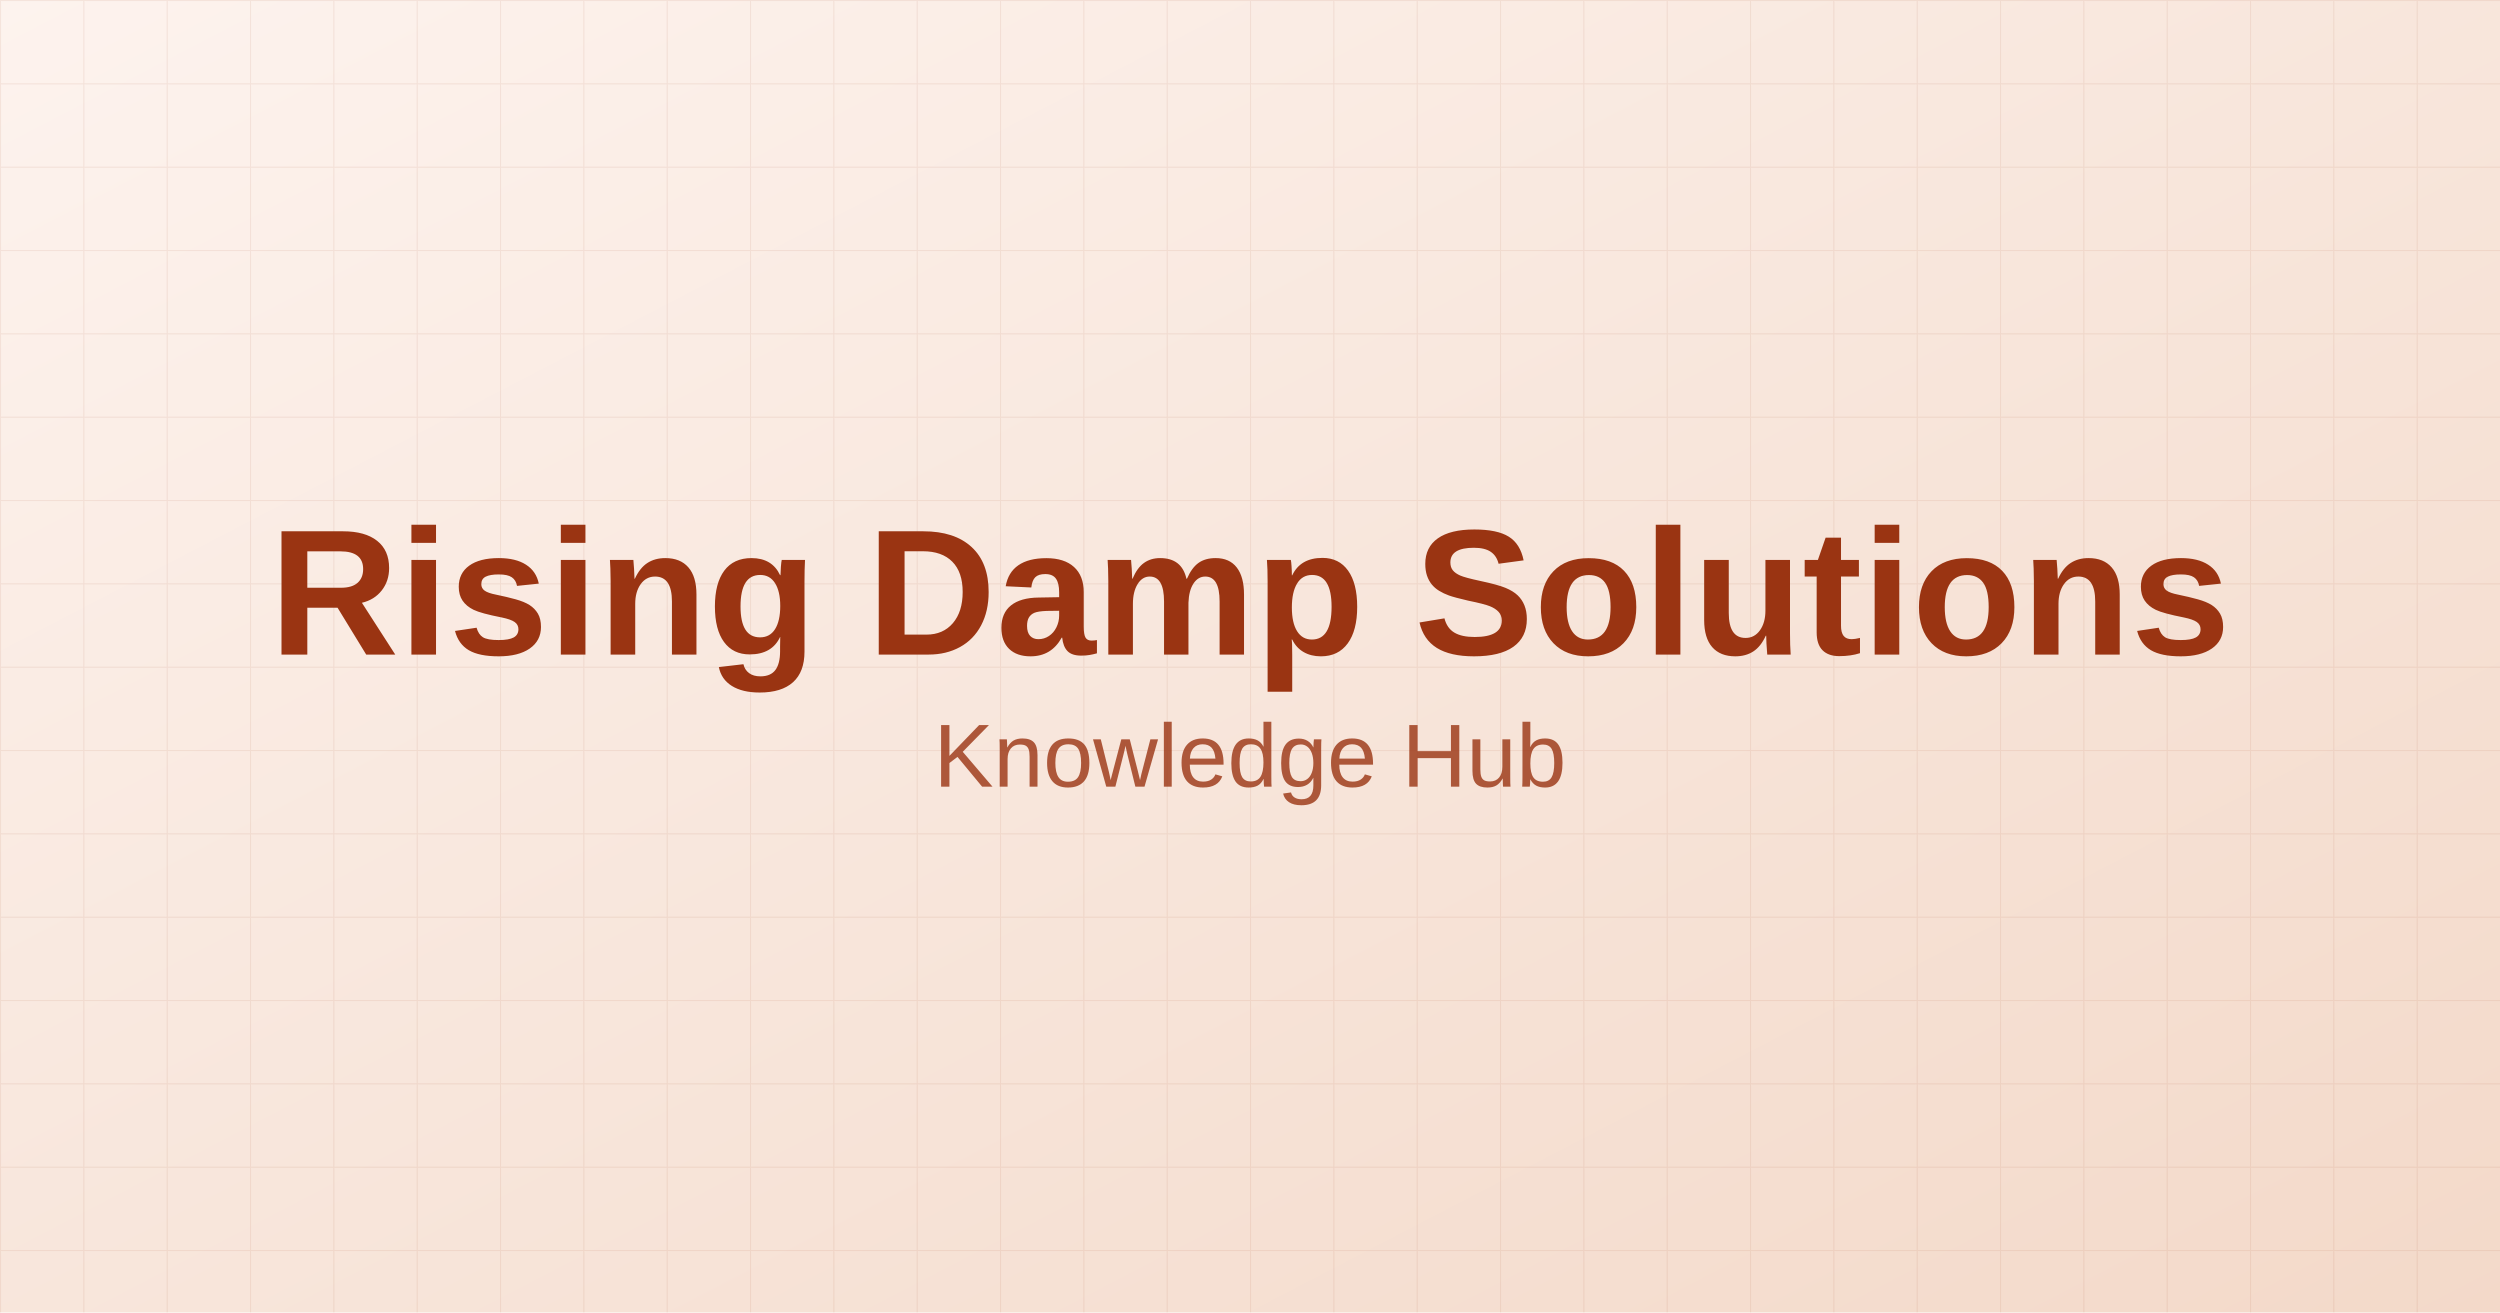
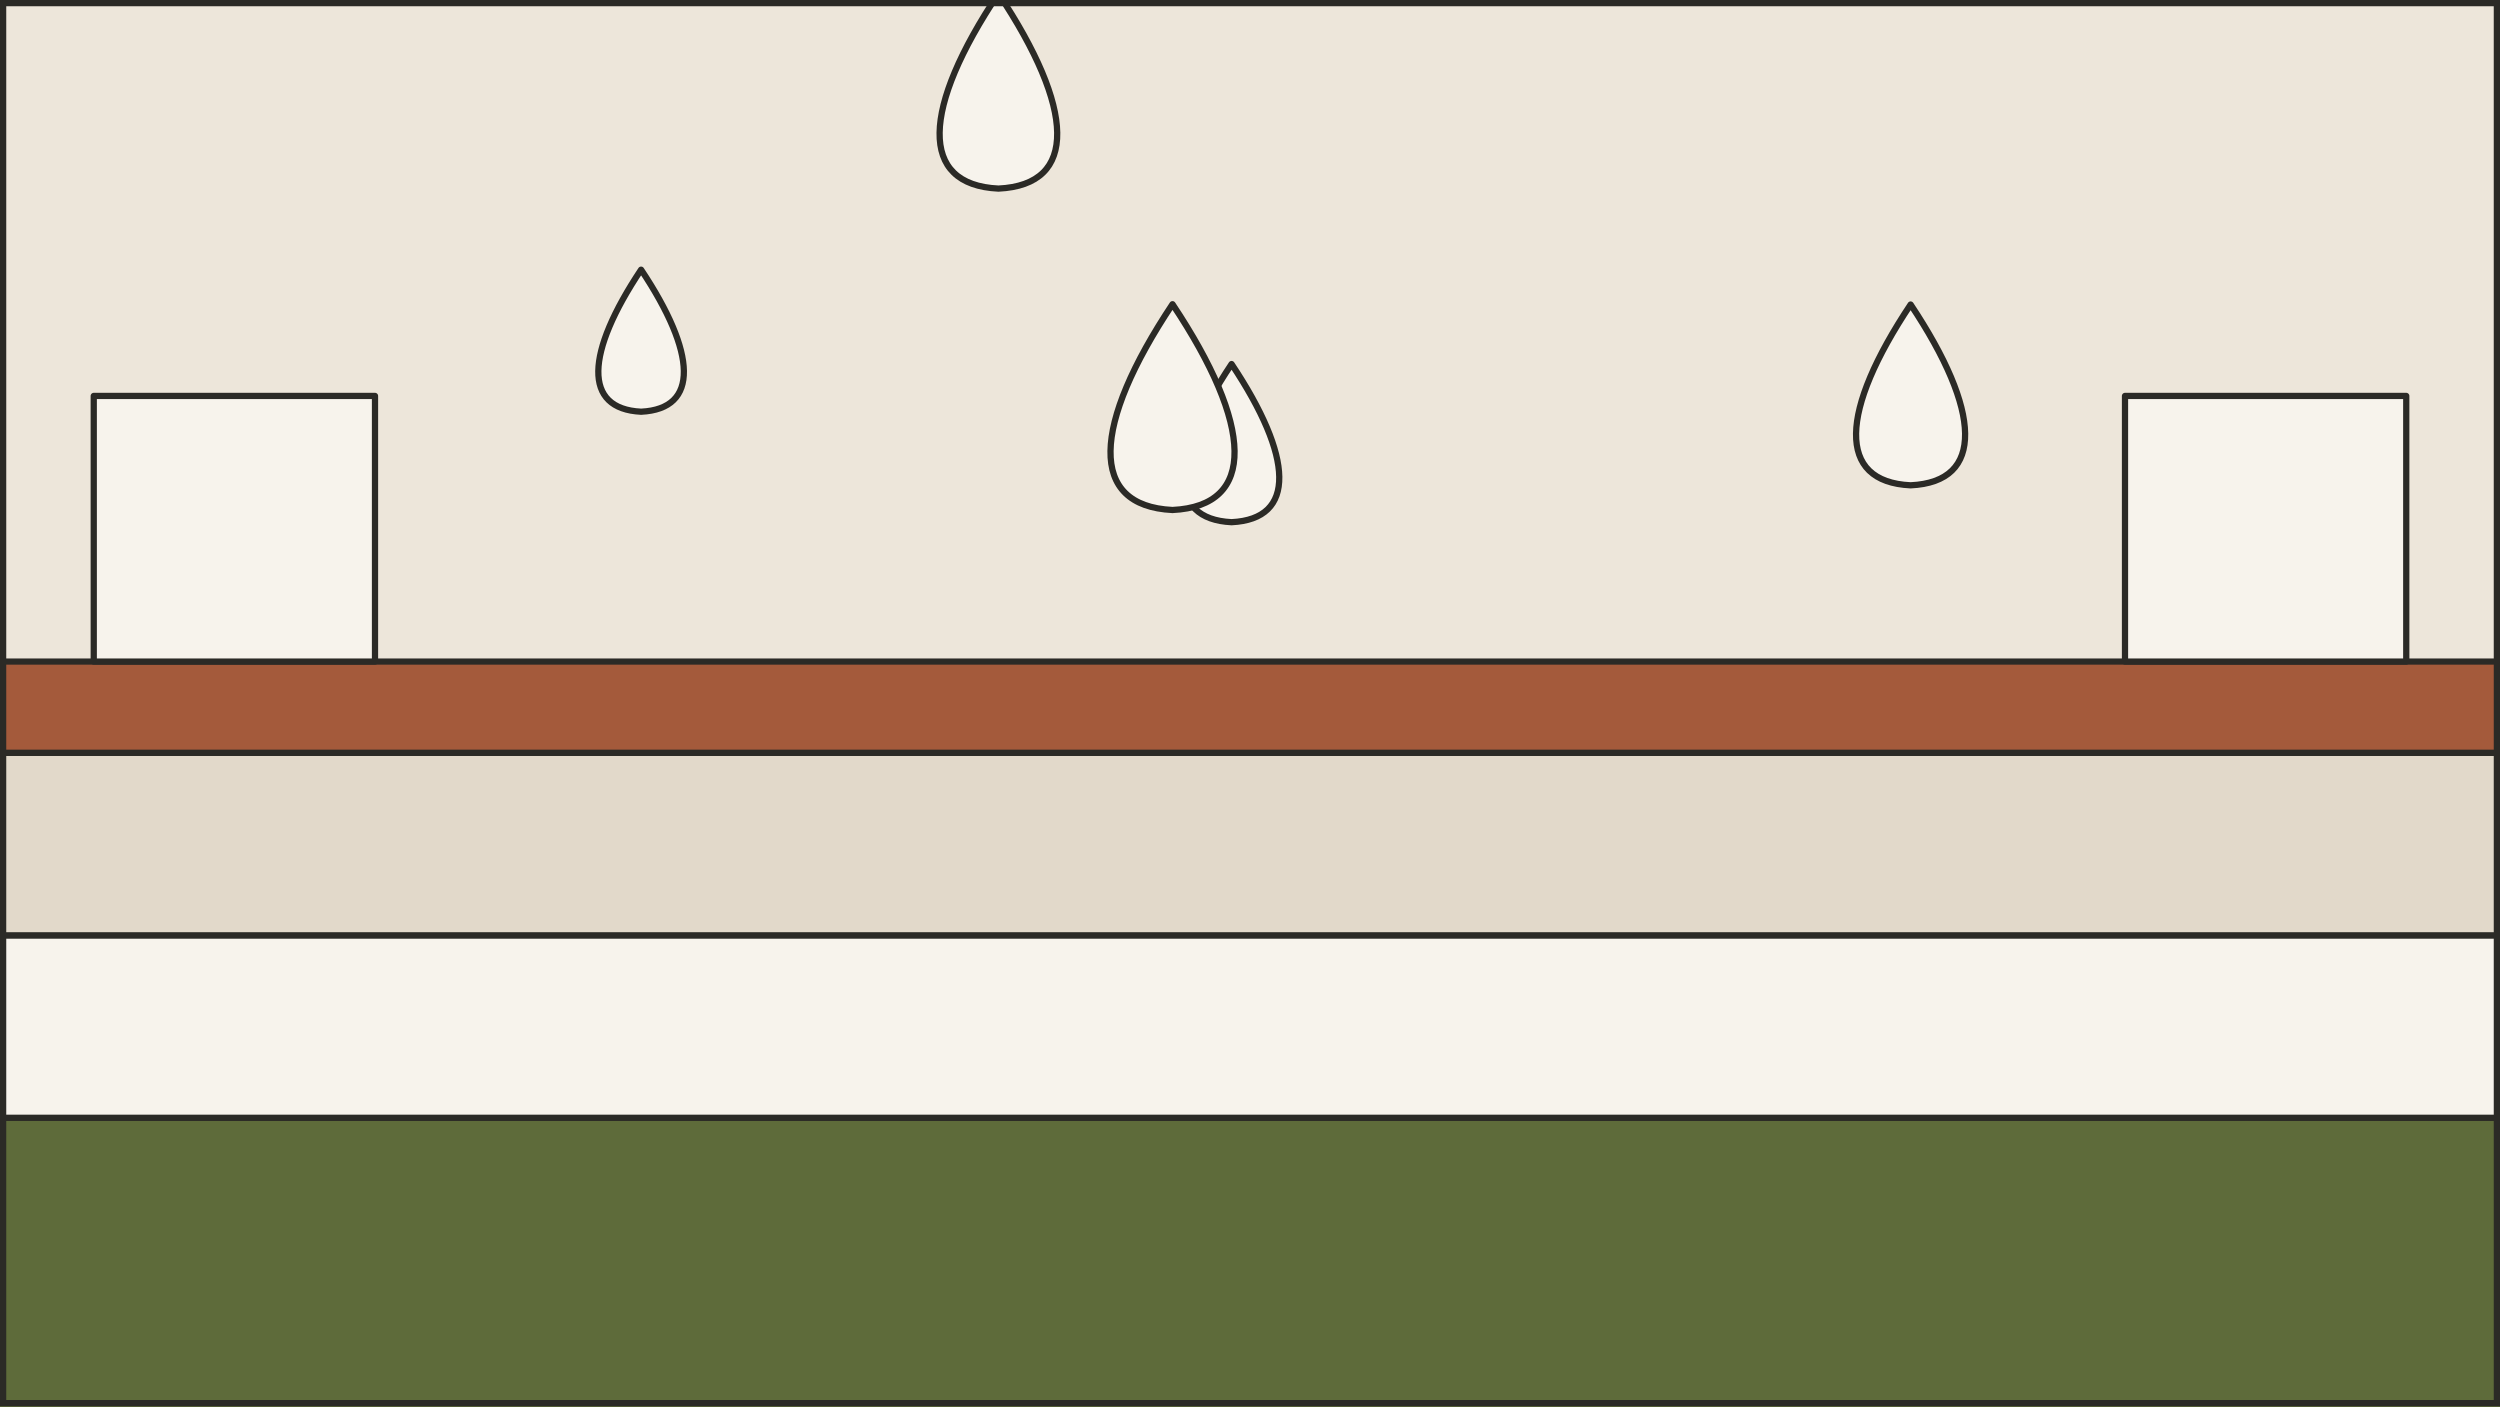
- <svg xmlns="http://www.w3.org/2000/svg" width="1200" height="630" viewBox="0 0 1200 630">
-   <defs>
-     <linearGradient id="g" x1="0" y1="0" x2="1" y2="1">
-       <stop offset="0%" stop-color="#fdf3ee" />
-       <stop offset="100%" stop-color="#f3d9c9" />
-     </linearGradient>
-     <pattern id="grid" width="40" height="40" patternUnits="userSpaceOnUse">
-       <path d="M 40 0 L 0 0 0 40" fill="none" stroke="#9a3412" stroke-opacity="0.08" stroke-width="1" />
-     </pattern>
-   </defs>
-   <rect width="100%" height="100%" fill="url(#g)" />
-   <rect width="100%" height="100%" fill="url(#grid)" />
-   <text x="50%" y="46%" font-family="Arial, sans-serif" font-size="86" font-weight="700" fill="#9a3412" text-anchor="middle" dominant-baseline="middle">Rising Damp Solutions</text>
-   <text x="50%" y="58%" font-family="Arial, sans-serif" font-size="43" fill="#9a3412" fill-opacity="0.8" text-anchor="middle" dominant-baseline="middle">Knowledge Hub</text>
+ <svg xmlns="http://www.w3.org/2000/svg" viewBox="0 0 1600 900" width="1600" height="900">
+   <rect width="1600" height="900" fill="#EDE6DA" />
+   <rect x="-10" y="715.3" width="1620" height="194.7" fill="#5E6B3A" stroke="#2B2A26" stroke-width="4" stroke-linejoin="round" stroke-linecap="round" />
+   <rect x="-10" y="598.6" width="1620" height="116.8" fill="#F7F3EC" stroke="#2B2A26" stroke-width="4" stroke-linejoin="round" stroke-linecap="round" />
+   <rect x="-10" y="481.8" width="1620" height="116.8" fill="#E2D9CA" stroke="#2B2A26" stroke-width="4" stroke-linejoin="round" stroke-linecap="round" />
+   <rect x="-10" y="423.4" width="1620" height="58.4" fill="#A45A3B" stroke="#2B2A26" stroke-width="4" stroke-linejoin="round" stroke-linecap="round" />
+   <rect x="60" y="253.4" width="180" height="170" fill="#F7F3EC" stroke="#2B2A26" stroke-width="4" stroke-linejoin="round" stroke-linecap="round" />
+   <rect x="1360" y="253.4" width="180" height="170" fill="#F7F3EC" stroke="#2B2A26" stroke-width="4" stroke-linejoin="round" stroke-linecap="round" />
+   <path d="M410.3,172.6 C445.9,226.0 447.7,261.7 410.3,263.5 C372.9,261.7 374.7,226.0 410.3,172.6 Z" fill="#F7F3EC" stroke="#2B2A26" stroke-width="4" stroke-linejoin="round" stroke-linecap="round" />
+   <path d="M788.2,233.0 C827.9,292.5 829.9,332.2 788.2,334.2 C746.6,332.2 748.5,292.5 788.2,233.0 Z" fill="#F7F3EC" stroke="#2B2A26" stroke-width="4" stroke-linejoin="round" stroke-linecap="round" />
+   <path d="M639.0,-4.1 C687.9,69.3 690.4,118.3 639.0,120.7 C587.6,118.3 590.0,69.3 639.0,-4.1 Z" fill="#F7F3EC" stroke="#2B2A26" stroke-width="4" stroke-linejoin="round" stroke-linecap="round" />
+   <path d="M1222.8,194.9 C1268.2,263.0 1270.4,308.4 1222.8,310.6 C1175.1,308.4 1177.4,263.0 1222.8,194.9 Z" fill="#F7F3EC" stroke="#2B2A26" stroke-width="4" stroke-linejoin="round" stroke-linecap="round" />
+   <path d="M750.4,194.7 C802.1,272.2 804.6,323.8 750.4,326.4 C696.2,323.8 698.8,272.2 750.4,194.7 Z" fill="#F7F3EC" stroke="#2B2A26" stroke-width="4" stroke-linejoin="round" stroke-linecap="round" />
+   <rect x="2" y="2" width="1596" height="896" fill="none" stroke="#2B2A26" stroke-width="4" />
</svg>
